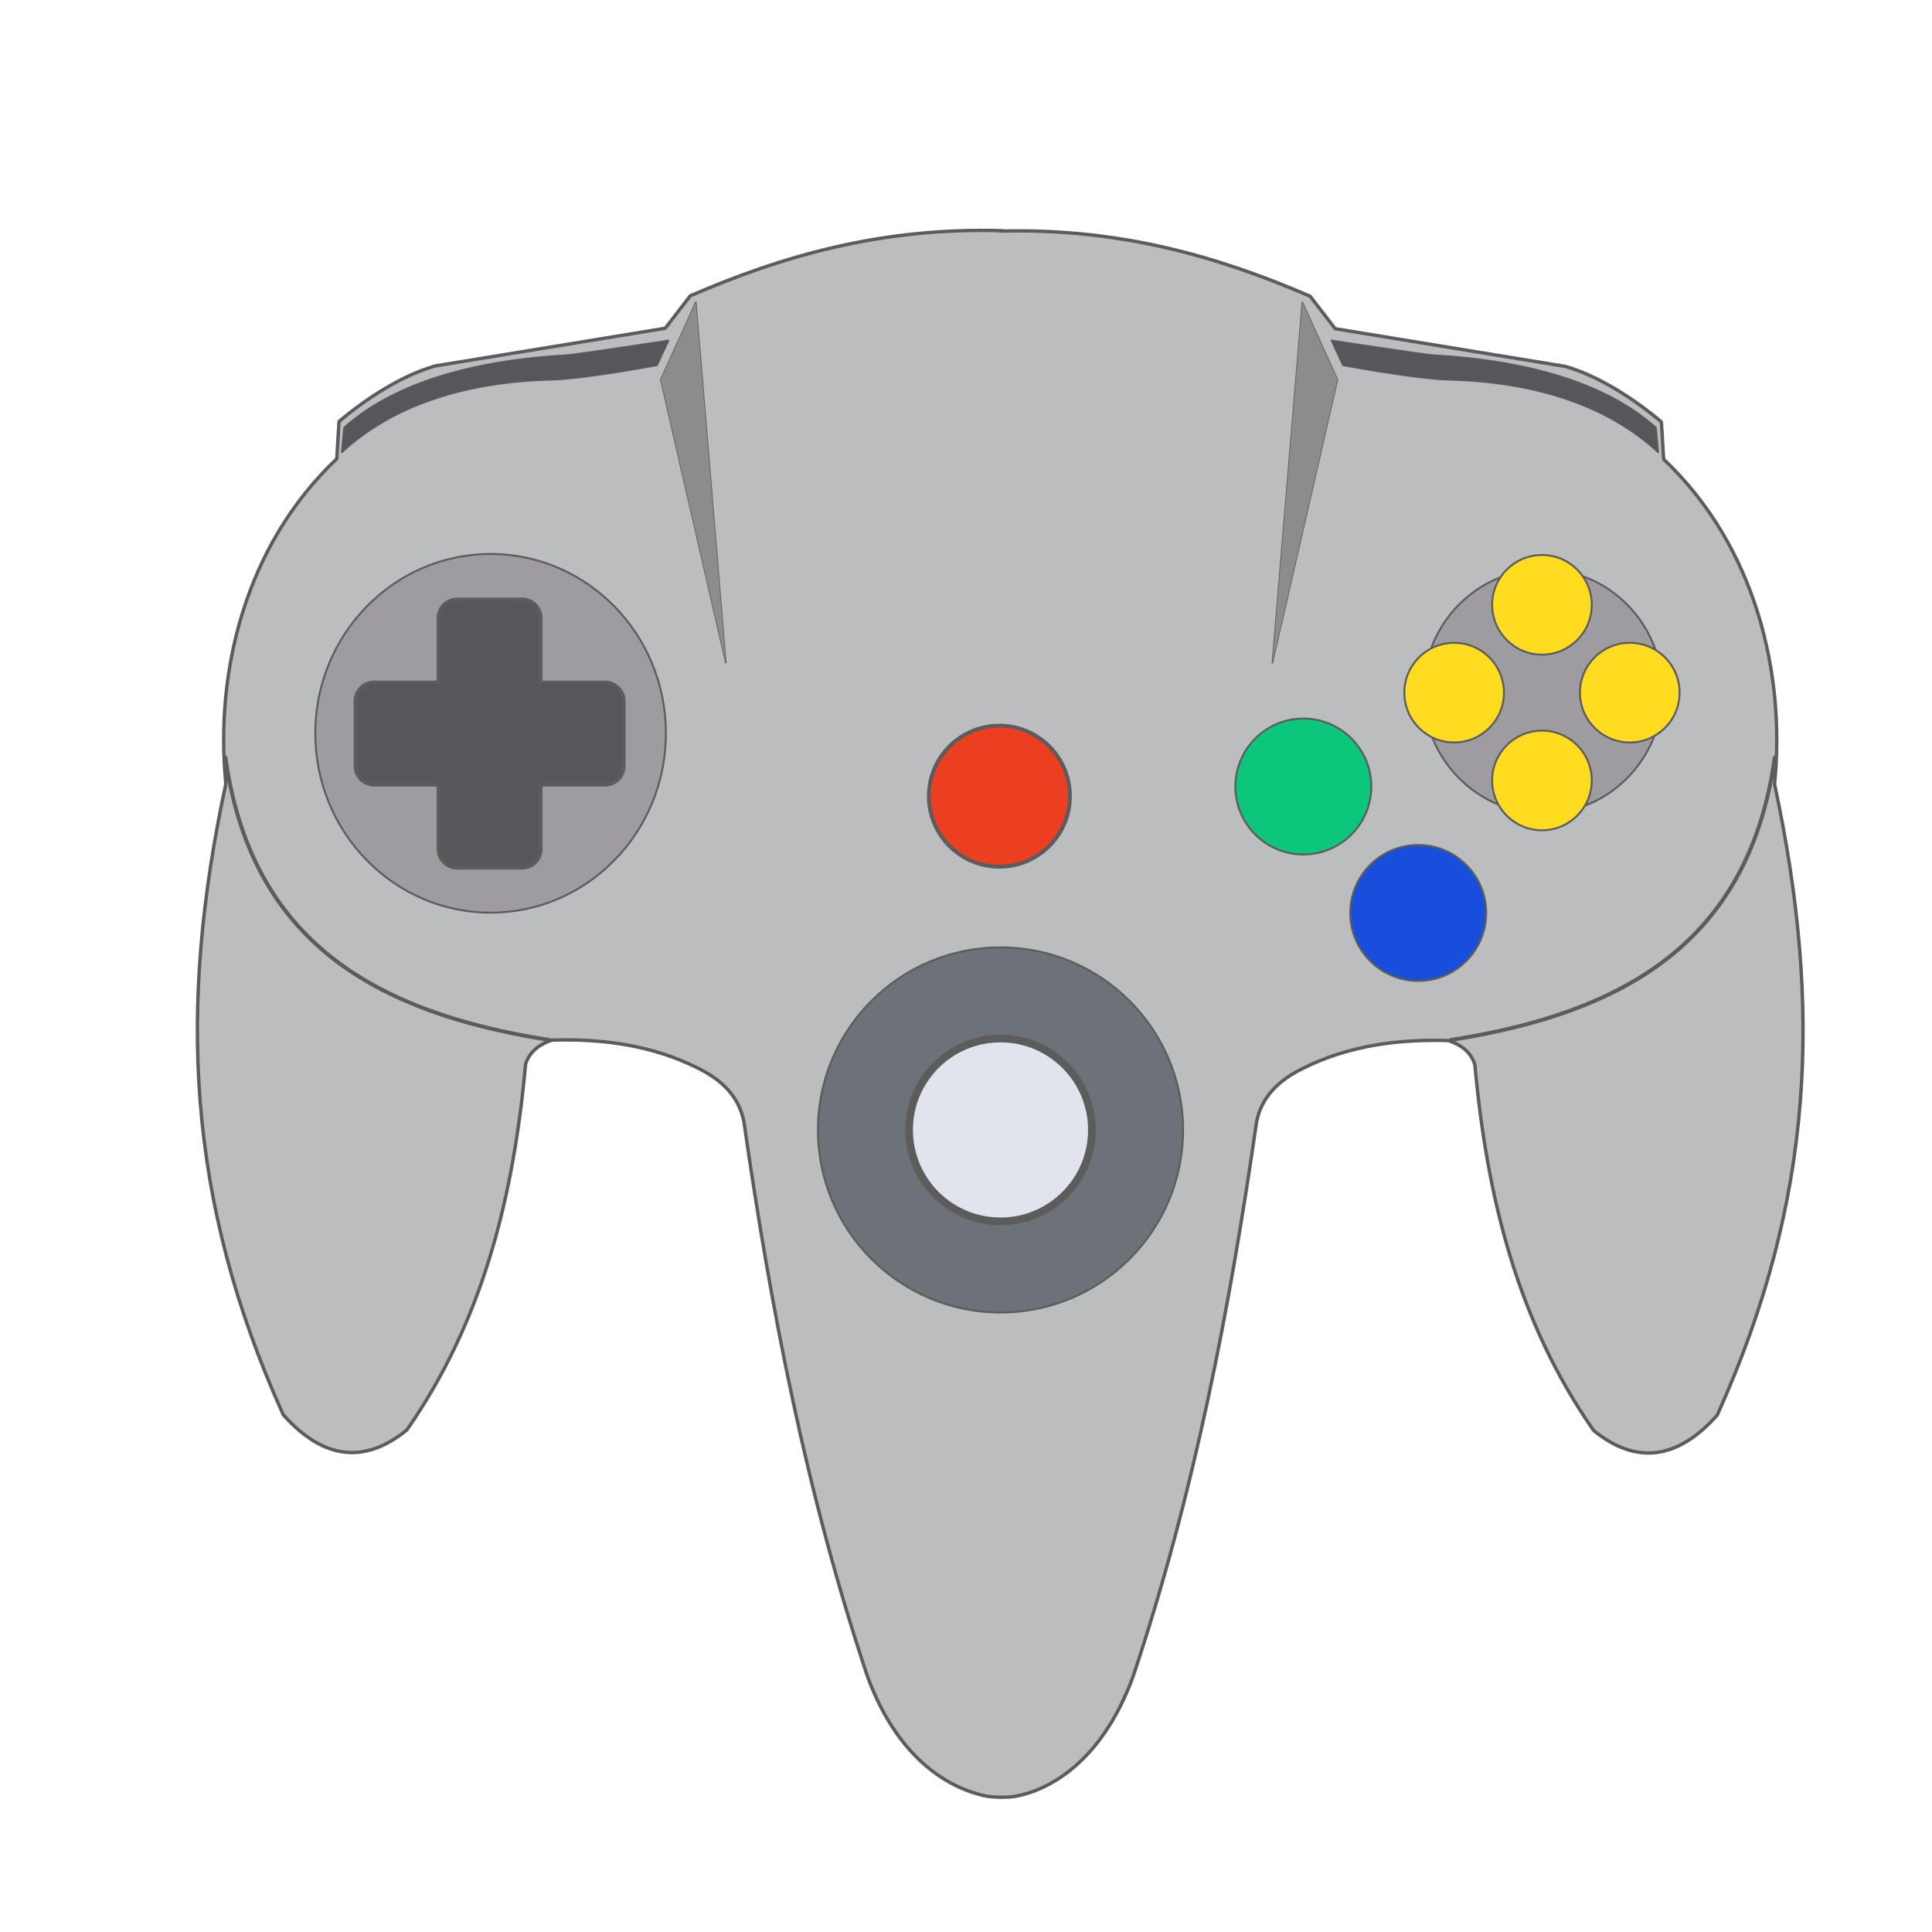
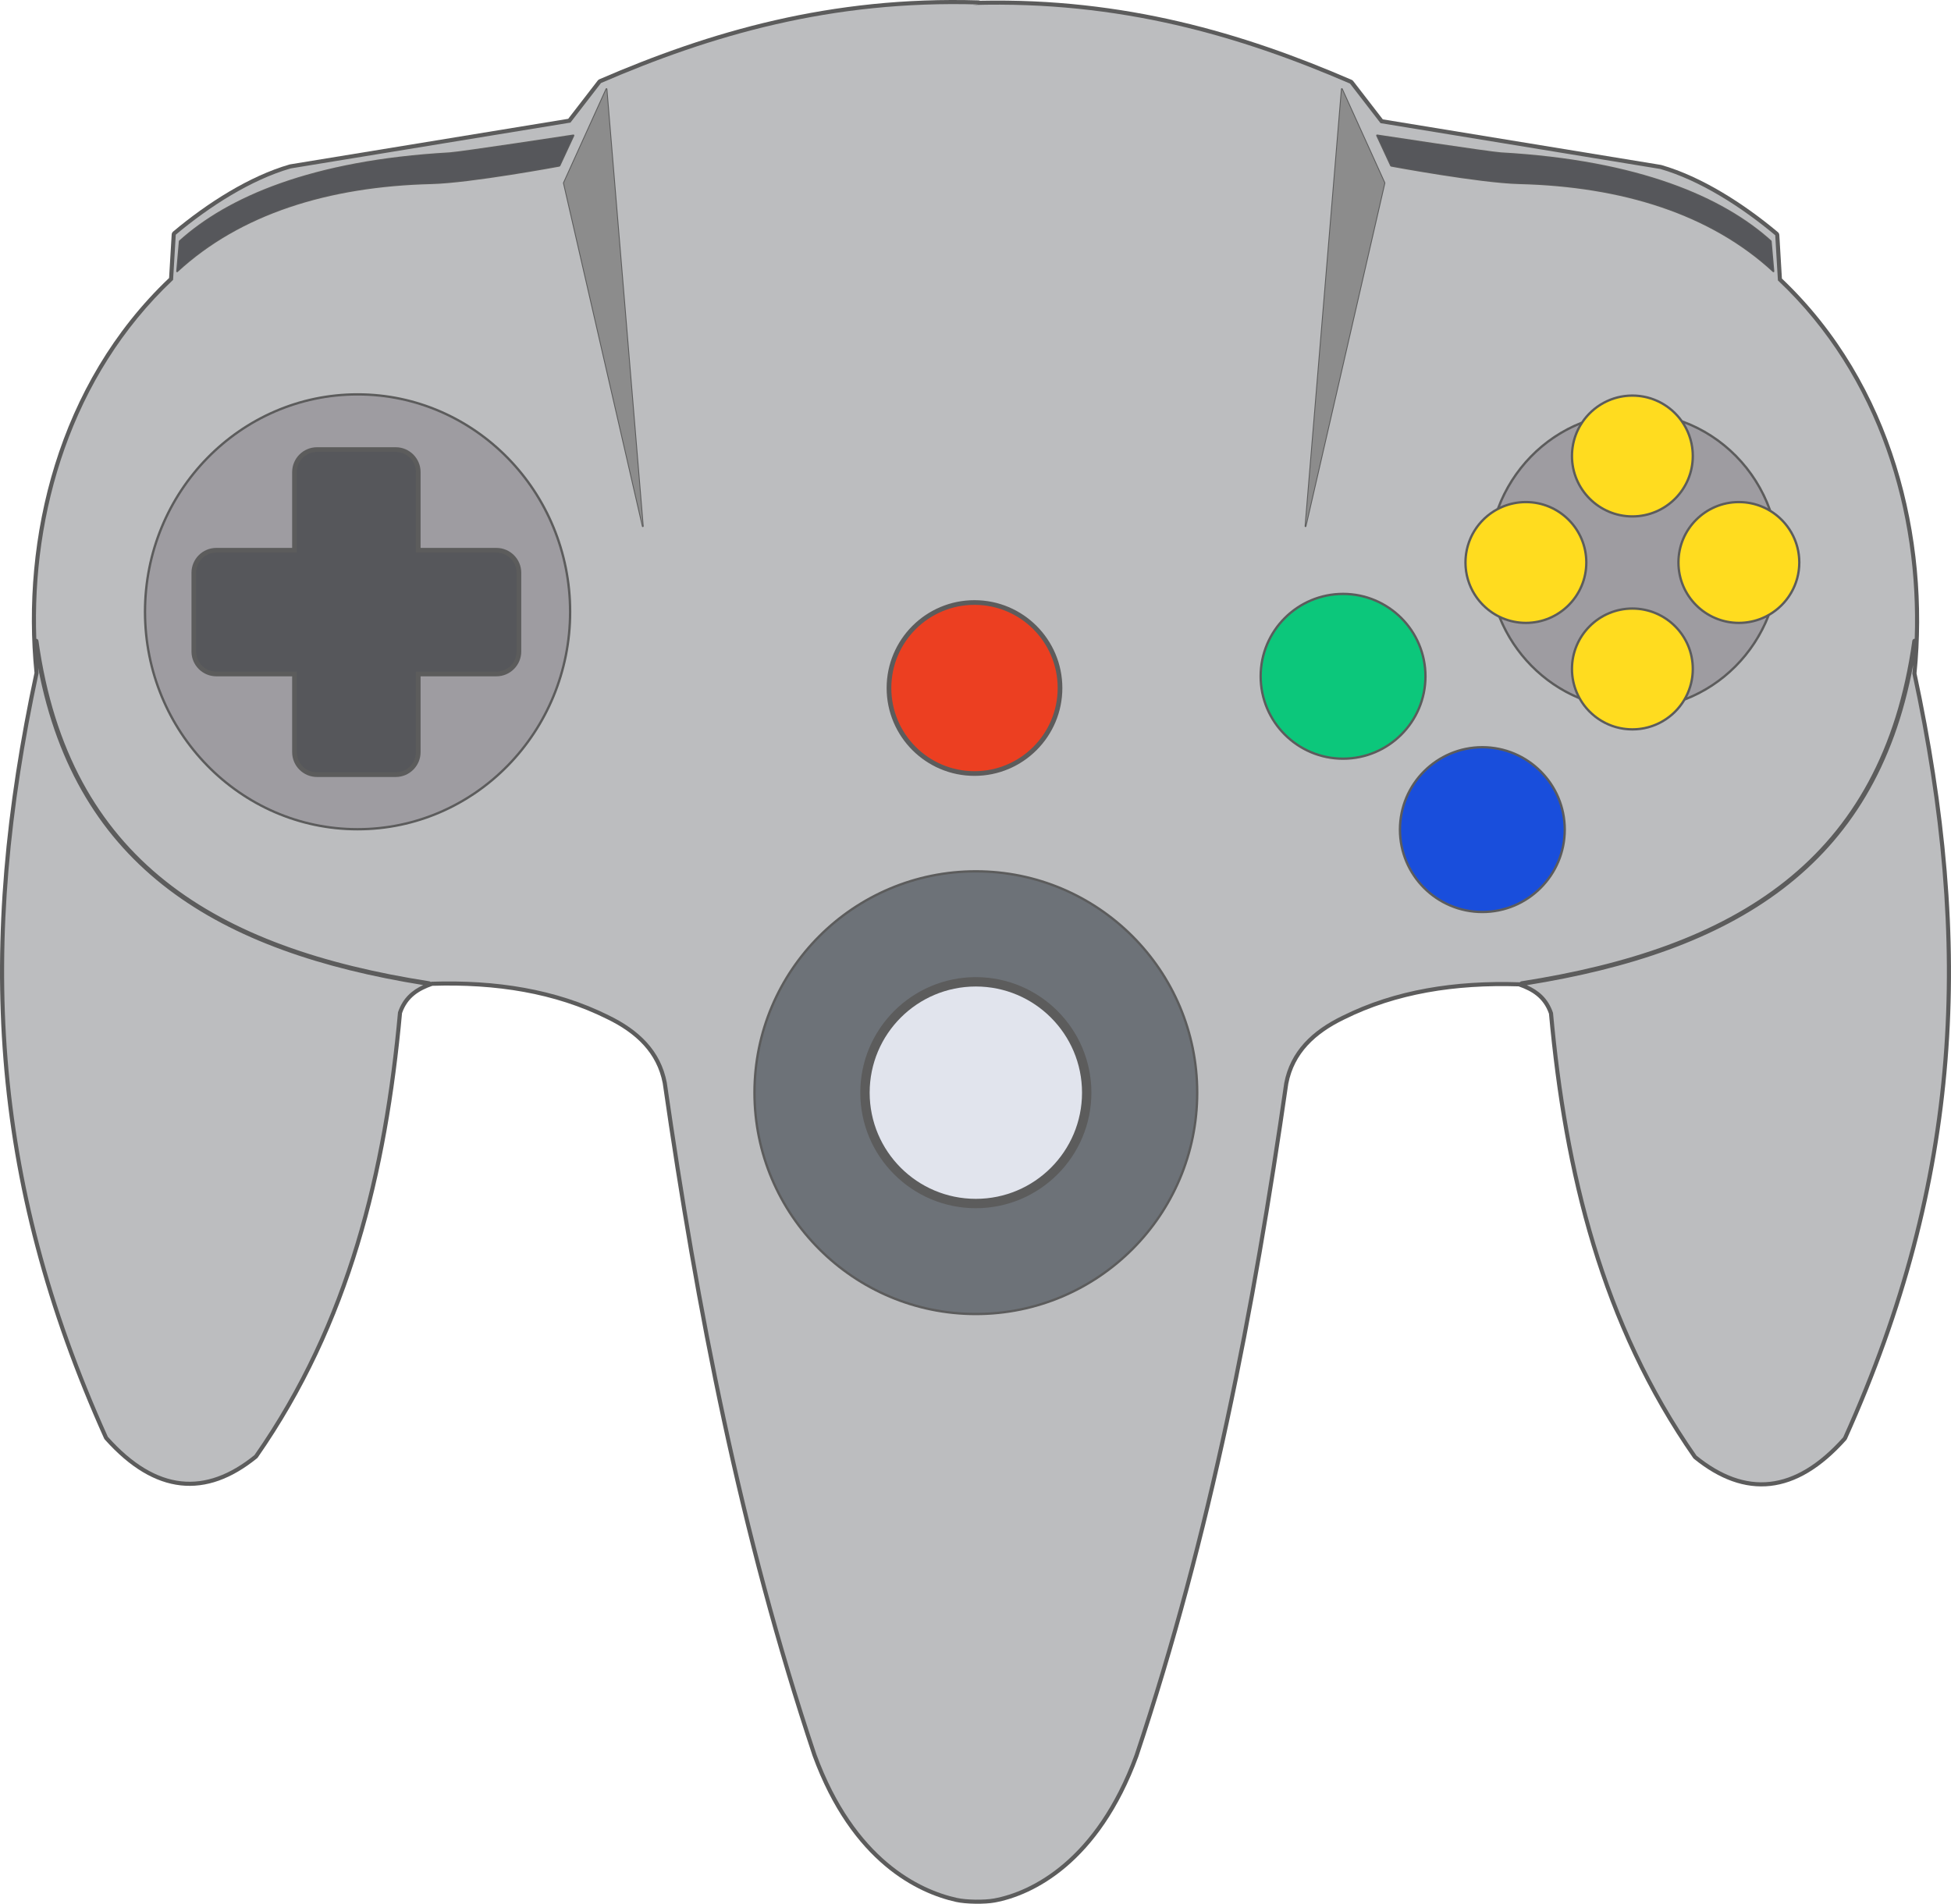
- <svg xmlns="http://www.w3.org/2000/svg" width="100%" height="100%" viewBox="0 0 8333 8333" version="1.1" xml:space="preserve" style="fill-rule:evenodd;clip-rule:evenodd;stroke-linejoin:round;stroke-miterlimit:2;">
-   <path id="Dark-Grey-Background" d="M4330.06,989.045C4328.35,988.265 4326.46,987.807 4324.46,987.748C3799.21,972.233 3369.55,1098.39 2976.15,1268.44C2973.88,1269.42 2971.9,1270.96 2970.39,1272.91C2970.39,1272.91 2883.9,1384.96 2865.26,1409.11C2865.26,1409.11 1875.81,1571.22 1875.81,1571.22C1875.25,1571.31 1874.69,1571.43 1874.14,1571.59C1732.11,1612.49 1582.23,1707.83 1459.95,1810.26C1456.87,1812.84 1454.99,1816.57 1454.76,1820.57L1445.54,1975.46C1048.44,2352.47 919.225,2902.33 966.766,3379.97C759.793,4345.85 797.114,5177.29 1214.38,6103.72C1214.99,6105.08 1215.81,6106.34 1216.8,6107.45C1306.68,6208.08 1396.94,6260.71 1486.83,6270.61C1577.26,6280.57 1667.91,6247.5 1758.35,6174.25C1759.41,6173.39 1760.35,6172.39 1761.13,6171.27C2091.79,5697.61 2222.56,5157.33 2274.16,4590.65C2293.93,4534.04 2335.44,4509.86 2382,4493.44C2607.55,4486.41 2817.22,4518.97 3002.94,4611.5C3002.98,4611.52 3003.03,4611.54 3003.08,4611.57C3106.22,4661.57 3180.66,4731.75 3201.48,4839.87C3316.91,5642.52 3470.39,6441.99 3734.39,7232.25C3734.43,7232.39 3734.48,7232.52 3734.53,7232.65C3873.98,7612.83 4109.84,7722.57 4244.83,7752.49C4280.55,7760.41 4346.97,7761.16 4382.8,7754.56C4518.44,7729.57 4754.07,7615.01 4893.61,7234.61C4893.66,7234.48 4893.7,7234.34 4893.75,7234.21C5157.75,6443.94 5311.22,5644.48 5426.66,4841.83C5447.47,4733.71 5521.92,4663.53 5625.06,4613.52C5625.11,4613.5 5625.15,4613.48 5625.2,4613.45C5810.92,4520.93 6020.59,4488.37 6246.13,4495.4C6292.7,4511.82 6334.21,4535.99 6353.98,4592.61C6405.58,5159.28 6536.35,5699.57 6867.01,6173.22C6867.79,6174.34 6868.73,6175.35 6869.79,6176.21C6960.23,6249.46 7050.88,6282.52 7141.31,6272.57C7231.19,6262.67 7321.45,6210.04 7411.34,6109.4C7412.33,6108.29 7413.15,6107.03 7413.76,6105.68C7831.03,5179.24 7868.35,4347.81 7661.37,3381.92C7708.91,2904.28 7579.7,2354.43 7182.59,1977.42C7182.59,1977.42 7173.38,1822.53 7173.38,1822.53C7173.15,1818.52 7171.27,1814.79 7168.19,1812.22C7045.91,1709.78 6896.03,1614.45 6754,1573.55C6753.45,1573.39 6752.89,1573.27 6752.32,1573.17L5762.88,1411.07C5762.88,1411.07 5657.75,1274.87 5657.75,1274.87C5656.24,1272.92 5654.26,1271.38 5651.99,1270.4C5265.19,1103.21 4843.35,978.441 4330.06,989.045Z" style="fill:rgb(92,92,92);" />
-   <path id="Grey-Shell" d="M973.193,3258.82C977.029,3259.1 980.287,3262.02 980.838,3265.98C1089.63,4048.11 1613.6,4359.23 2371.58,4477.41C2373.5,4477.71 2375.16,4478.64 2376.39,4479.96C2377.36,4479.61 2378.33,4479.27 2379.3,4478.94C2608.24,4471.54 2821.01,4504.57 3009.44,4598.44C3117.14,4650.66 3194.24,4724.48 3215.86,4837.46C3331.18,5639.36 3484.46,6438.1 3748.22,7227.63C3885,7600.52 4115.58,7708.91 4247.98,7738.26C4282.2,7745.84 4345.83,7746.54 4380.16,7740.21C4513.12,7715.72 4743.14,7602.48 4879.92,7229.59C5143.68,6440.06 5296.95,5641.32 5412.27,4839.42C5433.89,4726.44 5511,4652.62 5618.7,4600.4C5807.13,4506.53 6019.9,4473.5 6248.83,4480.89L6249.92,4481.27C6251.16,4479.27 6253.23,4477.8 6255.73,4477.41C7013.71,4359.23 7537.69,4048.11 7646.48,3265.98C7647.07,3261.72 7650.8,3258.66 7655.02,3258.8C7670.52,2814.19 7531.84,2326.37 7168.38,1984.05L7158.83,1823.39C7038.09,1722.25 6890.2,1627.95 6749.97,1587.56L5754.85,1424.53L5646.21,1283.78C5254.61,1114.52 4826.94,988.838 4304.11,1004.28L4324.03,1002.33C3801.2,986.881 3373.53,1112.56 2981.93,1281.83L2873.29,1422.57L1878.17,1585.61C1737.93,1625.99 1590.05,1720.3 1469.31,1821.44L1459.76,1982.09C1095.78,2324.89 957.228,2813.62 973.193,3258.82ZM7649.49,3351.82C7515.66,4075.7 7004.75,4374.14 6275.2,4491.2C6316,4509.35 6350.53,4536.9 6368.34,4589.54C6419.6,5154.3 6549.46,5692.86 6878.97,6164.88C7052.8,6305.68 7226.63,6294.32 7400.46,6099.69C7816.66,5175.62 7853.45,4346.37 7646.63,3382.75C7647.67,3372.47 7648.62,3362.16 7649.49,3351.82ZM979.681,3361.71C980.261,3368.12 980.867,3374.46 981.505,3380.79C774.684,4344.41 811.477,5173.66 1227.68,6097.73C1401.51,6292.36 1575.34,6303.72 1749.17,6162.92C2078.68,5690.91 2208.54,5152.34 2259.8,4587.58C2277.11,4536.41 2310.22,4508.95 2349.53,4490.79C1624.68,4373.97 1116.16,4077.56 979.681,3361.71ZM4315.29,4082.02C3878.4,4082.02 3523.7,4436.72 3523.7,4873.61C3523.7,5310.5 3878.4,5665.2 4315.29,5665.2C4752.19,5665.2 5106.89,5310.5 5106.89,4873.61C5106.89,4436.72 4752.19,4082.02 4315.29,4082.02ZM6117.01,3640.49C5952.95,3640.49 5819.74,3773.69 5819.74,3937.76C5819.74,4101.82 5952.95,4235.02 6117.01,4235.02C6281.08,4235.02 6414.28,4101.82 6414.28,3937.76C6414.28,3773.69 6281.08,3640.49 6117.01,3640.49ZM2116,2385.27C1696.46,2385.27 1355.74,2733.68 1355.74,3162.93C1355.74,3592.19 1696.46,3940.6 2116,3940.6C2535.55,3940.6 2876.27,3592.19 2876.27,3162.93C2876.27,2733.68 2535.55,2385.27 2116,2385.27ZM4310.49,3121.54C4138,3121.54 3997.96,3261.58 3997.96,3434.08C3997.96,3606.57 4138,3746.61 4310.49,3746.61C4482.99,3746.61 4623.03,3606.57 4623.03,3434.08C4623.03,3261.58 4482.99,3121.54 4310.49,3121.54ZM5621.52,3095.09C5457.45,3095.09 5324.25,3228.29 5324.25,3392.36C5324.25,3556.42 5457.45,3689.63 5621.52,3689.63C5785.59,3689.63 5918.79,3556.42 5918.79,3392.36C5918.79,3228.29 5785.59,3095.09 5621.52,3095.09ZM6829.33,2481.85C6789.61,2426.02 6724.38,2389.58 6650.7,2389.58C6574.92,2389.58 6508.08,2428.14 6468.74,2486.67C6330.94,2540.82 6221.35,2653.12 6168.96,2794.05C6099.88,2830.93 6052.82,2903.74 6052.82,2987.45C6052.82,3073.32 6102.33,3147.71 6174.33,3183.63C6227.37,3314.99 6330.64,3419.91 6459.65,3473.49C6497.22,3540.22 6568.73,3585.33 6650.7,3585.33C6730.64,3585.33 6800.64,3542.43 6838.9,3478.41C6975.77,3425.68 7085.2,3315.73 7139.07,3177.18C7204.51,3139.27 7248.58,3068.47 7248.58,2987.45C7248.58,2908.65 7206.89,2839.51 7144.38,2800.91C7091.49,2652.43 6975.39,2534.78 6829.33,2481.85ZM2847.02,1636.18C2846.74,1636.8 2846.67,1637.5 2846.82,1638.17L3127.54,2859.08C3127.91,2860.68 3129.45,2861.72 3131.07,2861.47C3132.69,2861.21 3133.84,2859.75 3133.7,2858.12L3004.48,1303.02C3004.37,1301.6 3003.3,1300.44 3001.9,1300.2C3000.5,1299.96 2999.11,1300.69 2998.52,1301.99L2847.02,1636.18ZM5771.78,1638.17C5771.93,1637.5 5771.86,1636.8 5771.58,1636.18L5620.08,1301.99C5619.49,1300.69 5618.1,1299.96 5616.7,1300.2C5615.3,1300.44 5614.24,1301.6 5614.12,1303.02L5484.9,2858.12C5484.76,2859.75 5485.91,2861.21 5487.53,2861.47C5489.15,2861.72 5490.69,2860.68 5491.06,2859.08L5771.78,1638.17ZM5742.75,1464.96L5739.76,1466.16L5739.41,1469.36L5789.6,1577.4L5792.37,1579.21C5792.37,1579.21 6108.18,1637.98 6247.54,1641.39C6615.49,1650.42 6928.39,1749.18 7150.33,1954.1C7151.28,1954.98 7152.66,1955.18 7153.82,1954.61C7154.98,1954.04 7155.67,1952.82 7155.56,1951.53L7146.23,1844.45C7146.16,1843.66 7145.79,1842.93 7145.21,1842.4C6974.02,1687.87 6675.86,1556.25 6183.68,1528.47C6144.81,1526.28 5742.75,1464.96 5742.75,1464.96ZM2887.07,1469.36L2886.72,1466.16L2883.72,1464.96C2883.72,1464.96 2481.66,1526.28 2442.79,1528.47C1950.62,1556.25 1652.46,1687.87 1481.27,1842.4C1480.68,1842.93 1480.32,1843.66 1480.25,1844.45L1470.92,1951.53C1470.8,1952.82 1471.49,1954.04 1472.65,1954.61C1473.81,1955.18 1475.2,1954.98 1476.15,1954.1C1698.09,1749.18 2010.99,1650.42 2378.93,1641.39C2518.29,1637.98 2834.1,1579.21 2834.1,1579.21L2836.88,1577.4L2887.07,1469.36Z" style="fill:rgb(188,189,191);" />
-   <path id="Grey-D-Pad---C---Circles" d="M2116,2393.6C2531.01,2393.6 2867.93,2738.33 2867.93,3162.93C2867.93,3587.54 2531.01,3932.27 2116,3932.27C1701,3932.27 1364.08,3587.54 1364.08,3162.93C1364.08,2738.33 1701,2393.6 2116,2393.6ZM1883.29,2935.59L1613.65,2935.59C1564.82,2935.59 1525.17,2975.23 1525.17,3024.07L1525.17,3304C1525.17,3352.83 1564.82,3392.48 1613.65,3392.48C1613.65,3392.48 1883.29,3392.48 1883.29,3392.48C1883.29,3453.63 1883.29,3662.11 1883.29,3662.11C1883.29,3710.95 1922.93,3750.59 1971.77,3750.59L2251.7,3750.59C2300.53,3750.59 2340.18,3710.95 2340.18,3662.11C2340.18,3662.11 2340.18,3453.63 2340.18,3392.48C2340.18,3392.48 2609.81,3392.48 2609.81,3392.48C2658.64,3392.48 2698.29,3352.83 2698.29,3304C2698.29,3304 2698.29,3024.07 2698.29,3024.07C2698.29,2975.23 2658.64,2935.59 2609.81,2935.59L2340.18,2935.59C2340.18,2935.59 2340.18,2665.96 2340.18,2665.96C2340.18,2617.12 2300.53,2577.47 2251.7,2577.47L1971.77,2577.47C1922.93,2577.47 1883.29,2617.12 1883.29,2665.96C1883.29,2665.96 1883.29,2935.59 1883.29,2935.59ZM6837.2,2493.7C6972.85,2546.38 7080.96,2656.28 7133.11,2794.41C7102.25,2777.8 7066.96,2768.37 7029.49,2768.37C6908.57,2768.37 6810.4,2866.54 6810.4,2987.45C6810.4,3108.37 6908.57,3206.54 7029.49,3206.54C7064.76,3206.54 7098.1,3198.19 7127.62,3183.36C7074.71,3312.22 6972.59,3414.91 6845.32,3466.89C6860.95,3436.75 6869.79,3402.52 6869.79,3366.24C6869.79,3245.33 6771.62,3147.16 6650.7,3147.16C6529.78,3147.16 6431.61,3245.33 6431.61,3366.24C6431.61,3400.5 6439.49,3432.93 6453.53,3461.82C6333.61,3409.16 6237.31,3311.06 6185.5,3188.82C6212.02,3200.22 6241.24,3206.54 6271.91,3206.54C6392.83,3206.54 6491,3108.37 6491,2987.45C6491,2866.54 6392.83,2768.37 6271.91,2768.37C6239.08,2768.37 6207.93,2775.6 6179.98,2788.56C6231.32,2657.4 6333.28,2552.39 6461.19,2498.73C6442.39,2531.04 6431.61,2568.61 6431.61,2608.67C6431.61,2729.58 6529.78,2827.75 6650.7,2827.75C6771.62,2827.75 6869.79,2729.58 6869.79,2608.67C6869.79,2566.51 6857.86,2527.13 6837.2,2493.7Z" style="fill:rgb(158,156,161);" />
-   <path id="Dark-Grey-D-Pad---C" d="M1899.95,2952.25L1613.65,2952.25C1574.02,2952.25 1541.84,2984.43 1541.84,3024.07L1541.84,3304C1541.84,3343.64 1574.02,3375.81 1613.65,3375.81L1899.95,3375.81L1899.95,3662.11C1899.95,3701.75 1932.13,3733.93 1971.77,3733.93L2251.7,3733.93C2291.33,3733.93 2323.51,3701.75 2323.51,3662.11L2323.51,3375.81L2609.81,3375.81C2649.45,3375.81 2681.63,3343.64 2681.63,3304L2681.63,3024.07C2681.63,2984.43 2649.45,2952.25 2609.81,2952.25L2323.51,2952.25L2323.51,2665.96C2323.51,2626.32 2291.33,2594.14 2251.7,2594.14L1971.77,2594.14C1932.13,2594.14 1899.95,2626.32 1899.95,2665.96L1899.95,2952.25ZM2884.23,1468.05C2884.23,1468.05 2481.87,1529.39 2442.97,1531.59C1951.81,1559.32 1654.2,1690.5 1483.36,1844.72L1474.03,1951.8C1696.48,1746.42 2010.06,1647.31 2378.86,1638.27C2518.22,1634.85 2834.04,1576.09 2834.04,1576.09L2884.23,1468.05ZM5742.24,1468.05C5742.24,1468.05 6144.61,1529.39 6183.51,1531.59C6674.67,1559.32 6972.27,1690.5 7143.11,1844.72L7152.45,1951.8C6929.99,1746.42 6616.41,1647.31 6247.62,1638.27C6108.26,1634.85 5792.43,1576.09 5792.43,1576.09L5742.24,1468.05Z" style="fill:rgb(86,87,91);" />
-   <path id="Grey-Shading" d="M2849.87,1637.47L3130.59,2858.38L3001.37,1303.28L2849.87,1637.47ZM5768.73,1637.47L5488.01,2858.38L5617.23,1303.28L5768.73,1637.47Z" style="fill:rgb(140,140,140);" />
-   <path id="Grey-Analog-Stick-Outer-Circle" d="M4315.29,4090.35C4747.59,4090.35 5098.55,4441.32 5098.55,4873.61C5098.55,5305.9 4747.59,5656.87 4315.29,5656.87C3883,5656.87 3532.04,5305.9 3532.04,4873.61C3532.04,4441.32 3883,4090.35 4315.29,4090.35ZM4315.29,4462.58C4088.44,4462.58 3904.26,4646.75 3904.26,4873.61C3904.26,5100.46 4088.44,5284.64 4315.29,5284.64C4542.15,5284.64 4726.32,5100.46 4726.32,4873.61C4726.32,4646.75 4542.15,4462.58 4315.29,4462.58Z" style="fill:rgb(109,114,120);" />
-   <g id="Light-Grey-Analog-Stick" transform="matrix(0.482213,0,0,0.482213,2248.45,2492.01)">
-     <circle cx="4286.16" cy="4938.88" r="783.258" style="fill:rgb(225,228,237);" />
+ <svg xmlns="http://www.w3.org/2000/svg" width="6939.98" height="6772.564" viewBox="0 0 6939.98 6772.564" version="1.1" xml:space="preserve" style="clip-rule:evenodd;fill-rule:evenodd;stroke-linejoin:round;stroke-miterlimit:2" id="svg21">
+   <defs id="defs25" />
+   <path id="Dark-Grey-Background" d="m 3485.979,2.588 c -1.71,-0.78 -3.6,-1.238 -5.6,-1.297 -525.25,-15.515 -954.91,110.642 -1348.31,280.692 -2.27,0.98 -4.25,2.52 -5.76,4.47 0,0 -86.49,112.05 -105.13,136.2 0,0 -989.45,162.11 -989.45,162.11 -0.56,0.09 -1.12,0.21 -1.67,0.37 -142.03,40.9 -291.91,136.24 -414.19,238.67 -3.08,2.58 -4.96,6.31 -5.19,10.31 l -9.22,154.89 c -397.1,377.01 -526.315,926.87 -478.774,1404.51 -206.973,965.88 -169.652,1797.32 247.614,2723.75 0.61,1.36 1.43,2.62 2.42,3.73 89.88,100.63 180.14,153.26 270.03,163.16 90.43,9.96 181.08,-23.11 271.52,-96.36 1.06,-0.86 2,-1.86 2.78,-2.98 330.66,-473.66 461.43,-1013.94 513.03,-1580.62 19.77,-56.61 61.28,-80.79 107.84,-97.21 225.55,-7.03 435.22,25.53 620.94,118.06 0.04,0.02 0.09,0.04 0.14,0.07 103.14,50 177.58,120.18 198.4,228.3 115.43,802.65 268.91,1602.12 532.91,2392.38 0.04,0.14 0.09,0.27 0.14,0.4 139.45,380.18 375.31,489.92 510.3,519.84 35.72,7.92 102.14,8.67 137.97,2.07 135.64,-24.99 371.27,-139.55 510.81,-519.95 0.05,-0.13 0.09,-0.27 0.14,-0.4 264,-790.27 417.47,-1589.73 532.91,-2392.38 20.81,-108.12 95.26,-178.3 198.4,-228.31 0.05,-0.02 0.09,-0.04 0.14,-0.07 185.72,-92.52 395.39,-125.08 620.93,-118.05 46.57,16.42 88.08,40.59 107.85,97.21 51.6,566.67 182.37,1106.96 513.03,1580.61 0.78,1.12 1.72,2.13 2.78,2.99 90.44,73.25 181.09,106.31 271.52,96.36 89.88,-9.9 180.14,-62.53 270.03,-163.17 0.99,-1.11 1.81,-2.37 2.42,-3.72 417.27,-926.44 454.59,-1757.87 247.61,-2723.76 47.54,-477.64 -81.67,-1027.49 -478.78,-1404.5 0,0 -9.21,-154.89 -9.21,-154.89 -0.23,-4.01 -2.11,-7.74 -5.19,-10.31 -122.28,-102.44 -272.16,-197.77 -414.19,-238.67 -0.55,-0.16 -1.11,-0.28 -1.68,-0.38 l -989.44,-162.1 c 0,0 -105.13,-136.2 -105.13,-136.2 -1.51,-1.95 -3.49,-3.49 -5.76,-4.47 -386.8,-167.19 -808.64,-291.959 -1321.93,-281.355 z" style="fill:#5c5c5c" />
+   <path id="Grey-Shell" d="m 129.112,2272.363 c 3.836,0.28 7.094,3.2 7.645,7.16 108.792,782.13 632.762,1093.25 1390.742,1211.43 1.92,0.3 3.58,1.23 4.81,2.55 0.97,-0.35 1.94,-0.69 2.91,-1.02 228.94,-7.4 441.71,25.63 630.14,119.5 107.7,52.22 184.8,126.04 206.42,239.02 115.32,801.9 268.6,1600.64 532.36,2390.17 136.78,372.89 367.36,481.28 499.76,510.63 34.22,7.58 97.85,8.28 132.18,1.95 132.96,-24.49 362.98,-137.73 499.76,-510.62 263.76,-789.53 417.03,-1588.27 532.35,-2390.17 21.62,-112.98 98.73,-186.8 206.43,-239.02 188.43,-93.87 401.2,-126.9 630.13,-119.51 l 1.09,0.38 c 1.24,-2 3.31,-3.47 5.81,-3.86 757.98,-118.18 1281.96,-429.3 1390.75,-1211.43 0.59,-4.26 4.32,-7.32 8.54,-7.18 15.5,-444.61 -123.18,-932.43 -486.64,-1274.75 l -9.55,-160.66 c -120.74,-101.14 -268.63,-195.44 -408.86,-235.83 l -995.12,-163.03 -108.64,-140.75 c -391.6,-169.26 -819.27,-294.942 -1342.1,-279.5 l 19.92,-1.95 c -522.83,-15.449 -950.5,110.23 -1342.1,279.5 l -108.64,140.74 -995.12,163.04 c -140.24,40.38 -288.12,134.69 -408.86,235.83 l -9.55,160.65 c -363.98,342.8 -502.532,831.53 -486.567,1276.73 z m 6676.297,93 c -133.83,723.88 -644.74,1022.32 -1374.29,1139.38 40.8,18.15 75.33,45.7 93.14,98.34 51.26,564.76 181.12,1103.32 510.63,1575.34 173.83,140.8 347.66,129.44 521.49,-65.19 416.2,-924.07 452.99,-1753.32 246.17,-2716.94 1.04,-10.28 1.99,-20.59 2.86,-30.93 z m -6669.809,9.89 c 0.58,6.41 1.186,12.75 1.824,19.08 -206.821,963.62 -170.028,1792.87 246.175,2716.94 173.83,194.63 347.66,205.99 521.49,65.19 329.51,-472.01 459.37,-1010.58 510.63,-1575.34 17.31,-51.17 50.42,-78.63 89.73,-96.79 -724.85,-116.82 -1233.37,-413.23 -1369.849,-1129.08 z m 3335.609,720.31 c -436.89,0 -791.59,354.7 -791.59,791.59 0,436.89 354.7,791.59 791.59,791.59 436.9,0 791.6,-354.7 791.6,-791.59 0,-436.89 -354.7,-791.59 -791.6,-791.59 z m 1801.72,-441.53 c -164.06,0 -297.27,133.2 -297.27,297.27 0,164.06 133.21,297.26 297.27,297.26 164.07,0 297.27,-133.2 297.27,-297.26 0,-164.07 -133.2,-297.27 -297.27,-297.27 z m -4001.01,-1255.22 c -419.54,0 -760.26,348.41 -760.26,777.66 0,429.26 340.72,777.67 760.26,777.67 419.55,0 760.27,-348.41 760.27,-777.67 0,-429.25 -340.72,-777.66 -760.27,-777.66 z m 2194.49,736.27 c -172.49,0 -312.53,140.04 -312.53,312.54 0,172.49 140.04,312.53 312.53,312.53 172.5,0 312.54,-140.04 312.54,-312.53 0,-172.5 -140.04,-312.54 -312.54,-312.54 z m 1311.03,-26.45 c -164.07,0 -297.27,133.2 -297.27,297.27 0,164.06 133.2,297.27 297.27,297.27 164.07,0 297.27,-133.21 297.27,-297.27 0,-164.07 -133.2,-297.27 -297.27,-297.27 z m 1207.81,-613.24 c -39.72,-55.83 -104.95,-92.27 -178.63,-92.27 -75.78,0 -142.62,38.56 -181.96,97.09 -137.8,54.15 -247.39,166.45 -299.78,307.38 -69.08,36.88 -116.14,109.69 -116.14,193.4 0,85.87 49.51,160.26 121.51,196.18 53.04,131.36 156.31,236.28 285.32,289.86 37.57,66.73 109.08,111.84 191.05,111.84 79.94,0 149.94,-42.9 188.2,-106.92 136.87,-52.73 246.3,-162.68 300.17,-301.23 65.44,-37.91 109.51,-108.71 109.51,-189.73 0,-78.8 -41.69,-147.94 -104.2,-186.54 -52.89,-148.48 -168.99,-266.13 -315.05,-319.06 z m -3982.31,-845.67 c -0.28,0.62 -0.35,1.32 -0.2,1.99 l 280.72,1220.91 c 0.37,1.6 1.91,2.64 3.53,2.39 1.62,-0.26 2.77,-1.72 2.63,-3.35 l -129.22,-1555.1 c -0.11,-1.42 -1.18,-2.58 -2.58,-2.82 -1.4,-0.24 -2.79,0.49 -3.38,1.79 z m 2924.76,1.99 c 0.15,-0.67 0.08,-1.37 -0.2,-1.99 l -151.5,-334.19 c -0.59,-1.3 -1.98,-2.03 -3.38,-1.79 -1.4,0.24 -2.46,1.4 -2.58,2.82 l -129.22,1555.1 c -0.14,1.63 1.01,3.09 2.63,3.35 1.62,0.25 3.16,-0.79 3.53,-2.39 z m -29.03,-173.21 -2.99,1.2 -0.35,3.2 50.19,108.04 2.77,1.81 c 0,0 315.81,58.77 455.17,62.18 367.95,9.03 680.85,107.79 902.79,312.71 0.95,0.88 2.33,1.08 3.49,0.51 1.16,-0.57 1.85,-1.79 1.74,-3.08 l -9.33,-107.08 c -0.07,-0.79 -0.44,-1.52 -1.02,-2.05 -171.19,-154.53 -469.35,-286.15 -961.53,-313.93 -38.87,-2.19 -440.93,-63.51 -440.93,-63.51 z m -2855.68,4.4 -0.35,-3.2 -3,-1.2 c 0,0 -402.06,61.32 -440.93,63.51 -492.17,27.78 -790.33,159.4 -961.52,313.93 -0.59,0.53 -0.95,1.26 -1.02,2.05 l -9.33,107.08 c -0.12,1.29 0.57,2.51 1.73,3.08 1.16,0.57 2.55,0.37 3.5,-0.51 221.94,-204.92 534.84,-303.68 902.78,-312.71 139.36,-3.41 455.17,-62.18 455.17,-62.18 l 2.78,-1.81 z" style="fill:#bcbdbf" />
+   <path id="Grey-D-Pad---C---Circles" d="m 1271.919,1407.143 c 415.01,0 751.93,344.73 751.93,769.33 0,424.61 -336.92,769.34 -751.93,769.34 -415,0 -751.92,-344.73 -751.92,-769.34 0,-424.6 336.92,-769.33 751.92,-769.33 z m -232.71,541.99 H 769.569 c -48.83,0 -88.48,39.64 -88.48,88.48 v 279.93 c 0,48.83 39.65,88.48 88.48,88.48 0,0 269.64,0 269.64,0 0,61.15 0,269.63 0,269.63 0,48.84 39.64,88.48 88.48,88.48 h 279.93 c 48.83,0 88.48,-39.64 88.48,-88.48 0,0 0,-208.48 0,-269.63 0,0 269.63,0 269.63,0 48.83,0 88.48,-39.65 88.48,-88.48 0,0 0,-279.93 0,-279.93 0,-48.84 -39.65,-88.48 -88.48,-88.48 h -269.63 c 0,0 0,-269.63 0,-269.63 0,-48.84 -39.65,-88.49 -88.48,-88.49 h -279.93 c -48.84,0 -88.48,39.65 -88.48,88.49 0,0 0,269.63 0,269.63 z m 4953.91,-441.89 c 135.65,52.68 243.76,162.58 295.91,300.71 -30.86,-16.61 -66.15,-26.04 -103.62,-26.04 -120.92,0 -219.09,98.17 -219.09,219.08 0,120.92 98.17,219.09 219.09,219.09 35.27,0 68.61,-8.35 98.13,-23.18 -52.91,128.86 -155.03,231.55 -282.3,283.53 15.63,-30.14 24.47,-64.37 24.47,-100.65 0,-120.91 -98.17,-219.08 -219.09,-219.08 -120.92,0 -219.09,98.17 -219.09,219.08 0,34.26 7.88,66.69 21.92,95.58 -119.92,-52.66 -216.22,-150.76 -268.03,-273 26.52,11.4 55.74,17.72 86.41,17.72 120.92,0 219.09,-98.17 219.09,-219.09 0,-120.91 -98.17,-219.08 -219.09,-219.08 -32.83,0 -63.98,7.23 -91.93,20.19 51.34,-131.16 153.3,-236.17 281.21,-289.83 -18.8,32.31 -29.58,69.88 -29.58,109.94 0,120.91 98.17,219.08 219.09,219.08 120.92,0 219.09,-98.17 219.09,-219.08 0,-42.16 -11.93,-81.54 -32.59,-114.97 z" style="fill:#9e9ca1" />
+   <path id="Dark-Grey-D-Pad---C" d="M 1055.869,1965.793 H 769.569 c -39.63,0 -71.81,32.18 -71.81,71.82 v 279.93 c 0,39.64 32.18,71.81 71.81,71.81 h 286.3 v 286.3 c 0,39.64 32.18,71.82 71.82,71.82 h 279.93 c 39.63,0 71.81,-32.18 71.81,-71.82 v -286.3 h 286.3 c 39.64,0 71.82,-32.17 71.82,-71.81 v -279.93 c 0,-39.64 -32.18,-71.82 -71.82,-71.82 h -286.3 v -286.29 c 0,-39.64 -32.18,-71.82 -71.81,-71.82 h -279.93 c -39.64,0 -71.82,32.18 -71.82,71.82 z m 984.28,-1484.2 c 0,0 -402.36,61.34 -441.26,63.54 -491.16,27.73 -788.77,158.91 -959.61,313.13 l -9.33,107.08 c 222.45,-205.38 536.03,-304.49 904.83,-313.53 139.36,-3.42 455.18,-62.18 455.18,-62.18 z m 2858.01,0 c 0,0 402.37,61.34 441.27,63.54 491.16,27.73 788.76,158.91 959.6,313.13 l 9.34,107.08 c -222.46,-205.38 -536.04,-304.49 -904.83,-313.53 -139.36,-3.42 -455.19,-62.18 -455.19,-62.18 z" style="fill:#56575b" />
+   <path id="Grey-Shading" d="m 2005.789,651.013 280.72,1220.91 -129.22,-1555.1 z m 2918.86,0 -280.72,1220.91 129.22,-1555.1 z" style="fill:#8c8c8c" />
+   <path id="Grey-Analog-Stick-Outer-Circle" d="m 3471.209,3103.893 c 432.3,0 783.26,350.97 783.26,783.26 0,432.29 -350.96,783.26 -783.26,783.26 -432.29,0 -783.25,-350.97 -783.25,-783.26 0,-432.29 350.96,-783.26 783.25,-783.26 z m 0,372.23 c -226.85,0 -411.03,184.17 -411.03,411.03 0,226.85 184.18,411.03 411.03,411.03 226.86,0 411.03,-184.18 411.03,-411.03 0,-226.86 -184.17,-411.03 -411.03,-411.03 z" style="fill:#6d7278" />
+   <g id="Light-Grey-Analog-Stick" transform="matrix(0.482213,0,0,0.482213,1404.369,1505.553)">
+     <circle cx="4286.16" cy="4938.88" r="783.258" style="fill:#e1e4ed" id="circle8" />
  </g>
-   <path id="Yellow-Buttons" d="M6650.7,3155.49C6767.02,3155.49 6861.46,3249.93 6861.46,3366.24C6861.46,3482.56 6767.02,3577 6650.7,3577C6534.38,3577 6439.95,3482.56 6439.95,3366.24C6439.95,3249.93 6534.38,3155.49 6650.7,3155.49ZM6650.7,2397.91C6767.02,2397.91 6861.46,2492.35 6861.46,2608.67C6861.46,2724.99 6767.02,2819.42 6650.7,2819.42C6534.38,2819.42 6439.95,2724.99 6439.95,2608.67C6439.95,2492.35 6534.38,2397.91 6650.7,2397.91ZM6818.74,2987.45C6818.74,2871.14 6913.17,2776.7 7029.49,2776.7C7145.81,2776.7 7240.25,2871.14 7240.25,2987.45C7240.25,3103.77 7145.81,3198.21 7029.49,3198.21C6913.17,3198.21 6818.74,3103.77 6818.74,2987.45ZM6061.16,2987.45C6061.16,2871.14 6155.6,2776.7 6271.91,2776.7C6388.23,2776.7 6482.67,2871.14 6482.67,2987.45C6482.67,3103.77 6388.23,3198.21 6271.91,3198.21C6155.6,3198.21 6061.16,3103.77 6061.16,2987.45Z" style="fill:rgb(255,220,31);" />
-   <g id="Green-Button" transform="matrix(1,0,0,1,0,-14.2588)">
-     <circle cx="5621.52" cy="3406.62" r="288.935" style="fill:rgb(12,199,123);" />
+   <path id="Yellow-Buttons" d="m 5806.619,2169.033 c 116.32,0 210.76,94.44 210.76,210.75 0,116.32 -94.44,210.76 -210.76,210.76 -116.32,0 -210.75,-94.44 -210.75,-210.76 0,-116.31 94.43,-210.75 210.75,-210.75 z m 0,-757.58 c 116.32,0 210.76,94.44 210.76,210.76 0,116.32 -94.44,210.75 -210.76,210.75 -116.32,0 -210.75,-94.43 -210.75,-210.75 0,-116.32 94.43,-210.76 210.75,-210.76 z m 168.04,589.54 c 0,-116.31 94.43,-210.75 210.75,-210.75 116.32,0 210.76,94.44 210.76,210.75 0,116.32 -94.44,210.76 -210.76,210.76 -116.32,0 -210.75,-94.44 -210.75,-210.76 z m -757.58,0 c 0,-116.31 94.44,-210.75 210.75,-210.75 116.32,0 210.76,94.44 210.76,210.75 0,116.32 -94.44,210.76 -210.76,210.76 -116.31,0 -210.75,-94.44 -210.75,-210.76 z" style="fill:#ffdc1f" />
+   <g id="Green-Button" transform="translate(-844.0809,-1000.716)">
+     <circle cx="5621.52" cy="3406.62" r="288.935" style="fill:#0cc77b" id="circle12" />
  </g>
-   <g id="Blue-Button" transform="matrix(1,0,0,1,495.493,531.14)">
-     <circle cx="5621.52" cy="3406.62" r="288.935" style="fill:rgb(25,78,220);" />
+   <g id="Blue-Button" transform="translate(-348.5879,-455.3172)">
+     <circle cx="5621.52" cy="3406.62" r="288.935" style="fill:#194edc" id="circle15" />
  </g>
-   <g id="Red-Button" transform="matrix(1,0,0,1,49.9057,3.5647)">
-     <circle cx="4260.59" cy="3430.51" r="295.87" style="fill:rgb(236,63,33);" />
+   <g id="Red-Button" transform="translate(-794.1752,-982.8925)">
+     <circle cx="4260.59" cy="3430.51" r="295.87" style="fill:#ec3f21" id="circle18" />
  </g>
</svg>
